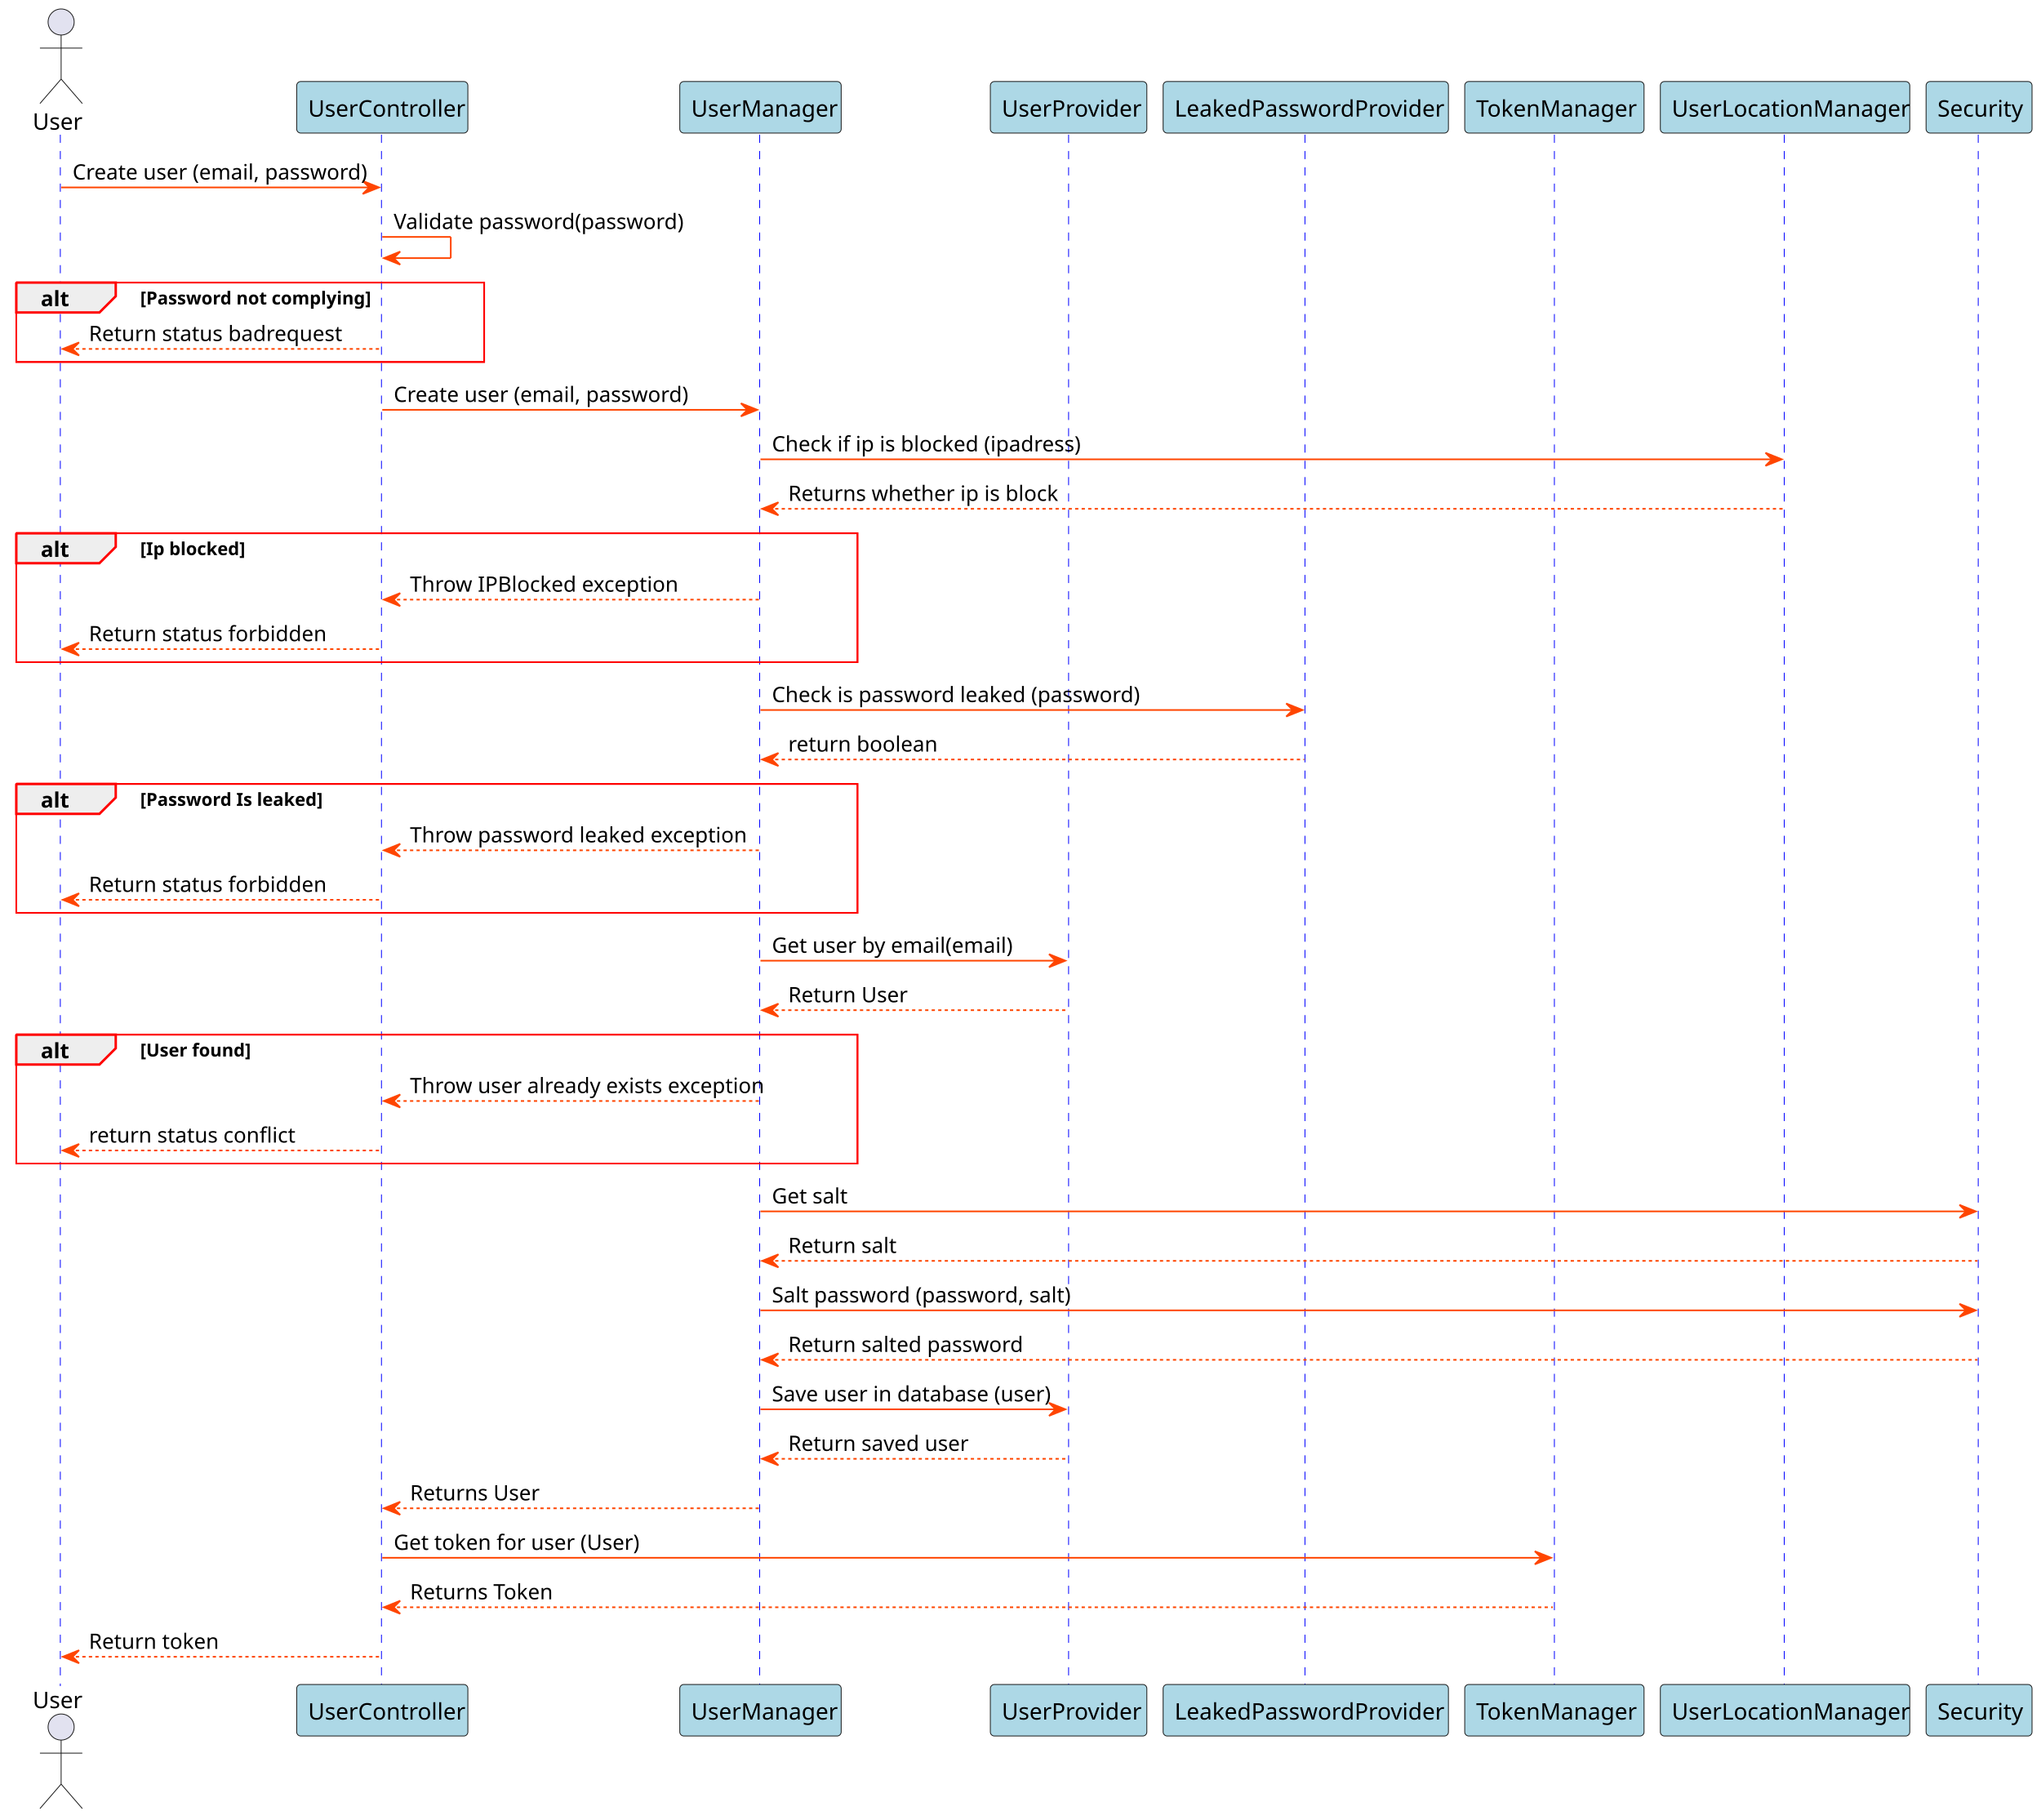
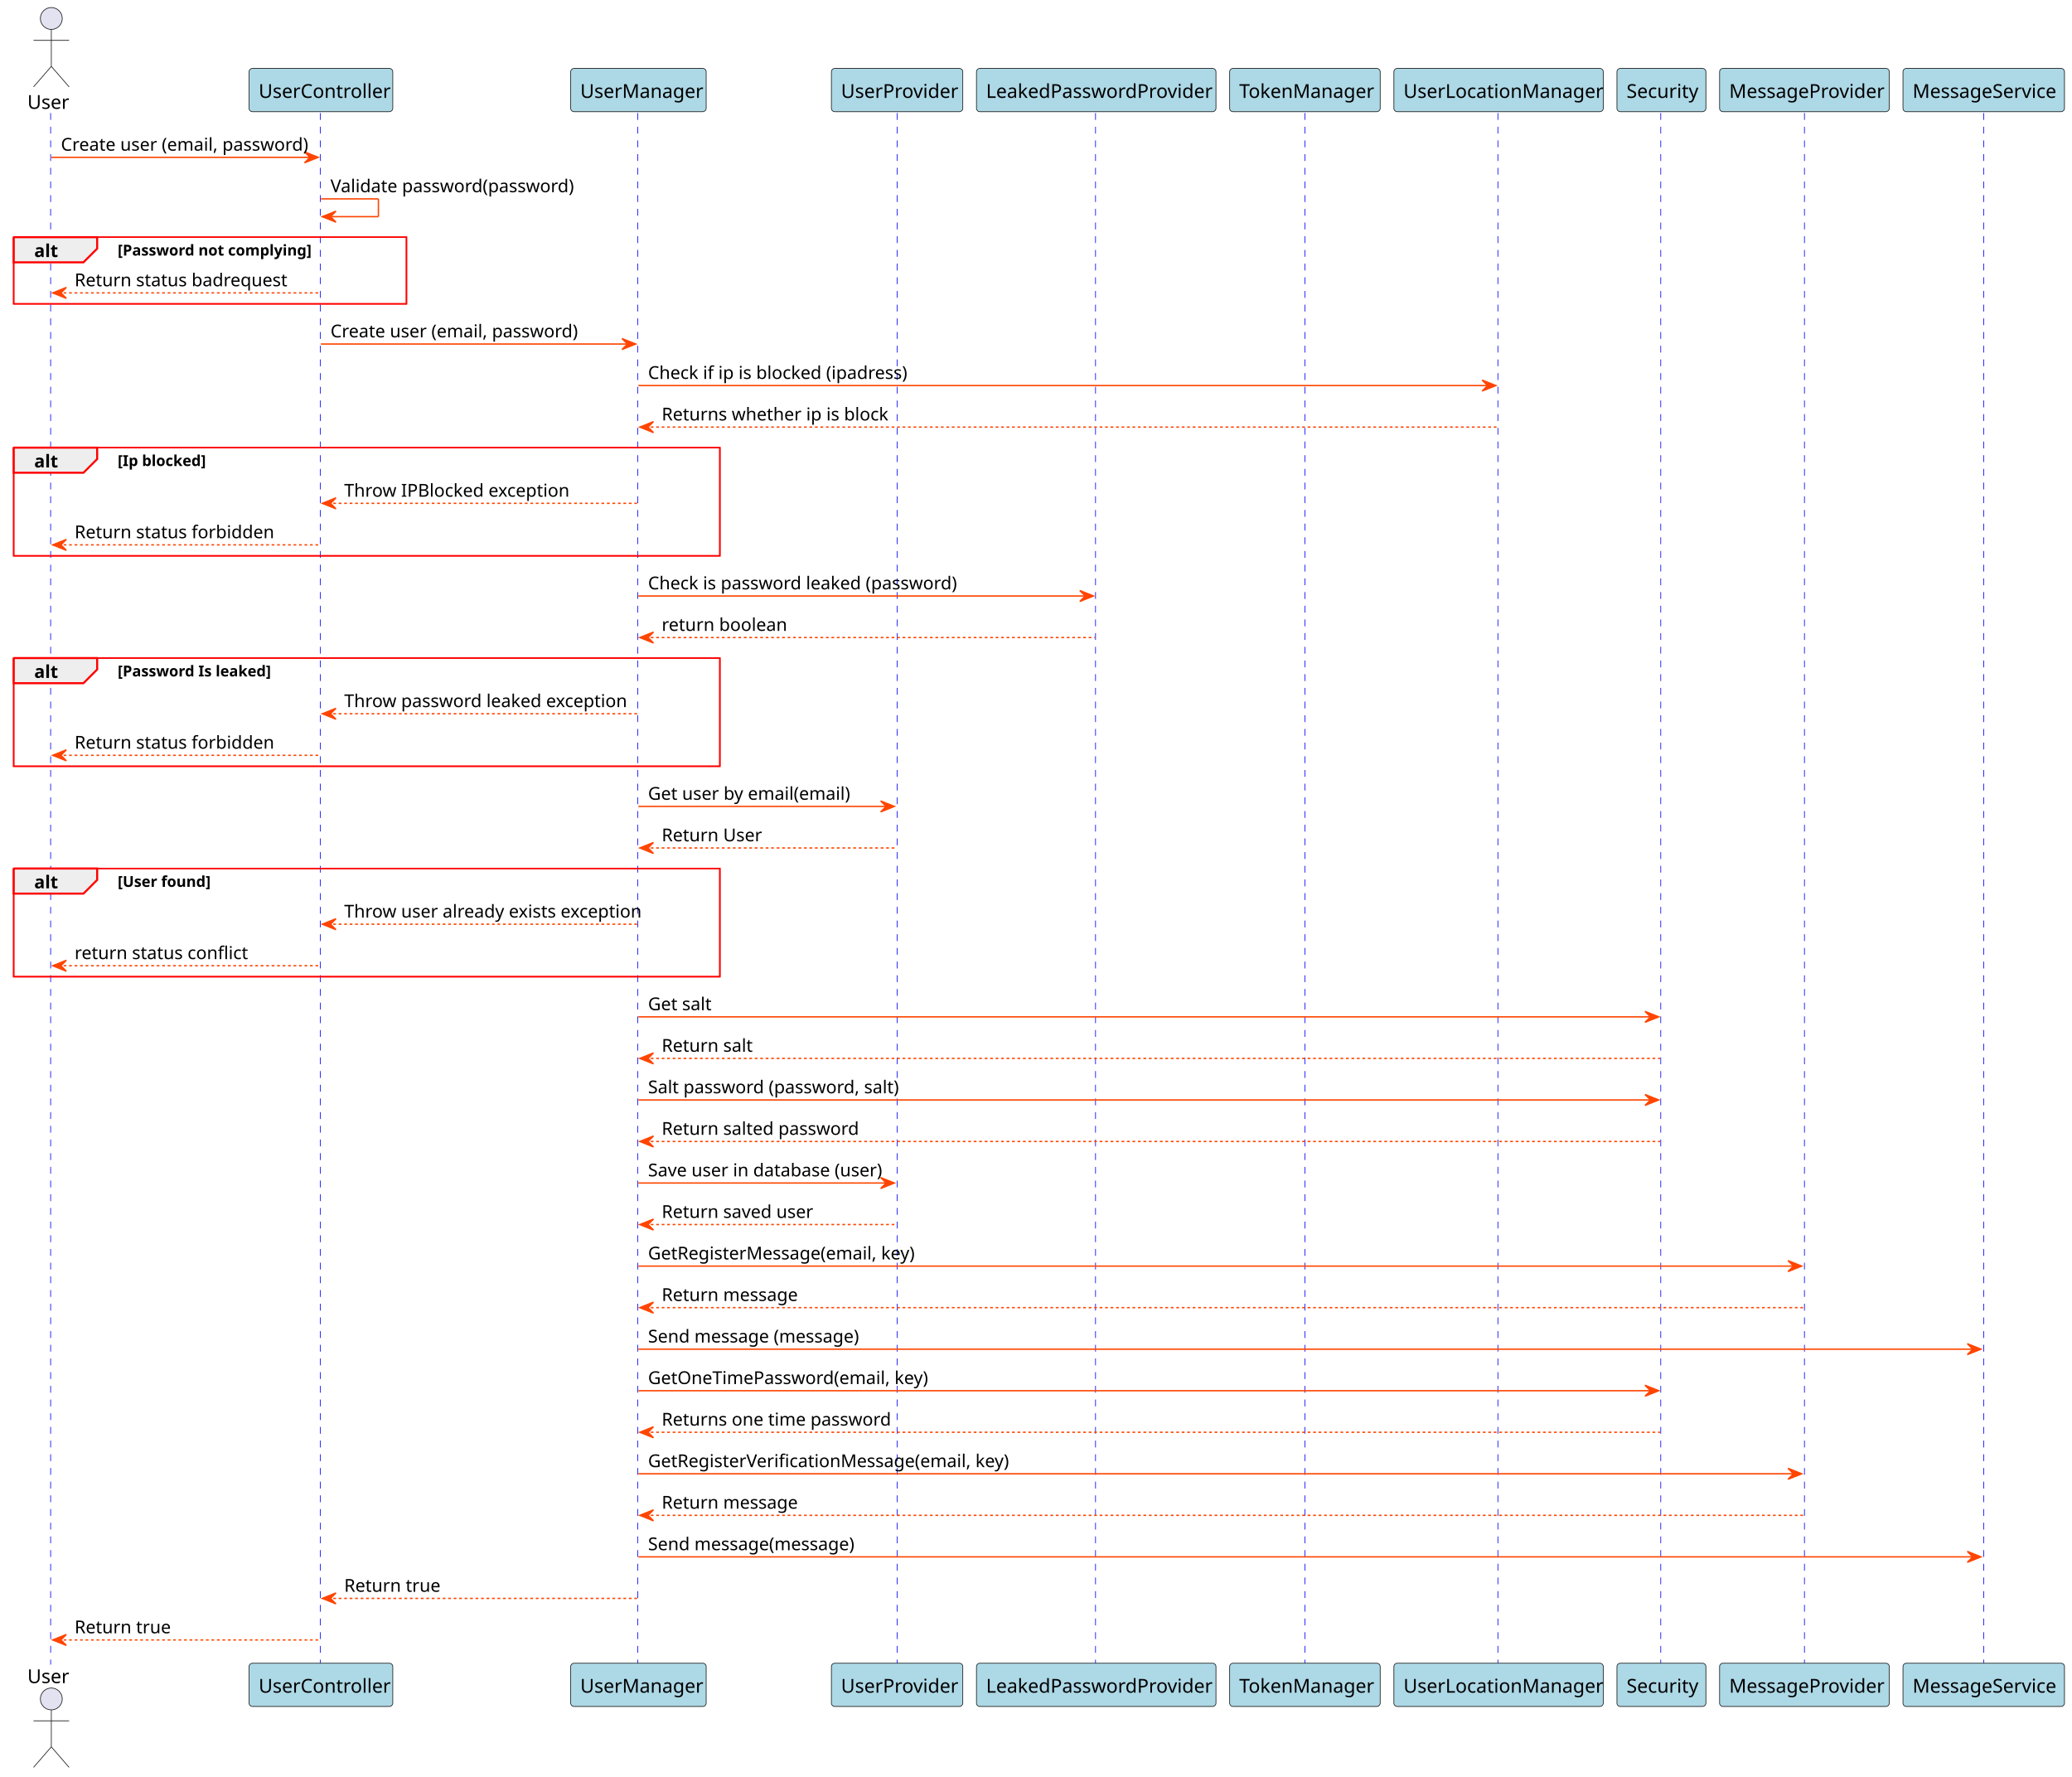
- <svg xmlns="http://www.w3.org/2000/svg" contentStyleType="text/css" height="1116px" preserveAspectRatio="none" style="width:1252px;height:1116px;background:#FFFFFF;" version="1.1" viewBox="0 0 1252 1116" width="1252px" zoomAndPan="magnify">
+ <svg xmlns="http://www.w3.org/2000/svg" contentStyleType="text/css" height="1298px" preserveAspectRatio="none" style="width:1514px;height:1298px;background:#FFFFFF;" version="1.1" viewBox="0 0 1514 1298" width="1514px" zoomAndPan="magnify">
  <defs />
  <g>
    <rect fill="none" height="48.703" style="stroke:#FF0000;stroke-width:1.0;" width="287" x="10" y="173.312" />
    <rect fill="none" height="79.055" style="stroke:#FF0000;stroke-width:1.0;" width="516" x="10" y="327.07" />
    <rect fill="none" height="79.055" style="stroke:#FF0000;stroke-width:1.0;" width="516" x="10" y="480.828" />
    <rect fill="none" height="79.055" style="stroke:#FF0000;stroke-width:1.0;" width="516" x="10" y="634.586" />
-     <line style="stroke:#0000FF;stroke-width:0.5;stroke-dasharray:5.0,5.0;" x1="37" x2="37" y1="82.609" y2="1034.156" />
-     <line style="stroke:#0000FF;stroke-width:0.5;stroke-dasharray:5.0,5.0;" x1="234" x2="234" y1="82.609" y2="1034.156" />
-     <line style="stroke:#0000FF;stroke-width:0.5;stroke-dasharray:5.0,5.0;" x1="466" x2="466" y1="82.609" y2="1034.156" />
-     <line style="stroke:#0000FF;stroke-width:0.5;stroke-dasharray:5.0,5.0;" x1="655.5" x2="655.5" y1="82.609" y2="1034.156" />
-     <line style="stroke:#0000FF;stroke-width:0.5;stroke-dasharray:5.0,5.0;" x1="800.5" x2="800.5" y1="82.609" y2="1034.156" />
-     <line style="stroke:#0000FF;stroke-width:0.5;stroke-dasharray:5.0,5.0;" x1="953.5" x2="953.5" y1="82.609" y2="1034.156" />
-     <line style="stroke:#0000FF;stroke-width:0.5;stroke-dasharray:5.0,5.0;" x1="1094.5" x2="1094.5" y1="82.609" y2="1034.156" />
-     <line style="stroke:#0000FF;stroke-width:0.5;stroke-dasharray:5.0,5.0;" x1="1213.5" x2="1213.5" y1="82.609" y2="1034.156" />
+     <line style="stroke:#0000FF;stroke-width:0.5;stroke-dasharray:5.0,5.0;" x1="37" x2="37" y1="82.609" y2="1216.266" />
+     <line style="stroke:#0000FF;stroke-width:0.5;stroke-dasharray:5.0,5.0;" x1="234" x2="234" y1="82.609" y2="1216.266" />
+     <line style="stroke:#0000FF;stroke-width:0.5;stroke-dasharray:5.0,5.0;" x1="466" x2="466" y1="82.609" y2="1216.266" />
+     <line style="stroke:#0000FF;stroke-width:0.5;stroke-dasharray:5.0,5.0;" x1="655.5" x2="655.5" y1="82.609" y2="1216.266" />
+     <line style="stroke:#0000FF;stroke-width:0.5;stroke-dasharray:5.0,5.0;" x1="800.5" x2="800.5" y1="82.609" y2="1216.266" />
+     <line style="stroke:#0000FF;stroke-width:0.5;stroke-dasharray:5.0,5.0;" x1="953.5" x2="953.5" y1="82.609" y2="1216.266" />
+     <line style="stroke:#0000FF;stroke-width:0.5;stroke-dasharray:5.0,5.0;" x1="1094.5" x2="1094.5" y1="82.609" y2="1216.266" />
+     <line style="stroke:#0000FF;stroke-width:0.5;stroke-dasharray:5.0,5.0;" x1="1213.5" x2="1213.5" y1="82.609" y2="1216.266" />
+     <line style="stroke:#0000FF;stroke-width:0.5;stroke-dasharray:5.0,5.0;" x1="1318.5" x2="1318.5" y1="82.609" y2="1216.266" />
+     <line style="stroke:#0000FF;stroke-width:0.5;stroke-dasharray:5.0,5.0;" x1="1449.5" x2="1449.5" y1="82.609" y2="1216.266" />
    <text fill="#000000" font-family="sans-serif" font-size="14" lengthAdjust="spacing" textLength="29" x="20" y="79.533">User</text>
    <ellipse cx="37.5" cy="13.5" fill="#E2E2F0" rx="8" ry="8" style="stroke:#181818;stroke-width:0.5;" />
    <path d="M37.5,21.5 L37.5,48.5 M24.5,29.5 L50.5,29.5 M37.5,48.5 L24.5,63.5 M37.5,48.5 L50.5,63.5 " fill="none" style="stroke:#181818;stroke-width:0.5;" />
-     <text fill="#000000" font-family="sans-serif" font-size="14" lengthAdjust="spacing" textLength="29" x="20" y="1047.689">User</text>
-     <ellipse cx="37.5" cy="1059.266" fill="#E2E2F0" rx="8" ry="8" style="stroke:#181818;stroke-width:0.5;" />
-     <path d="M37.5,1067.266 L37.5,1094.266 M24.5,1075.266 L50.5,1075.266 M37.5,1094.266 L24.5,1109.266 M37.5,1094.266 L50.5,1109.266 " fill="none" style="stroke:#181818;stroke-width:0.5;" />
+     <text fill="#000000" font-family="sans-serif" font-size="14" lengthAdjust="spacing" textLength="29" x="20" y="1229.799">User</text>
+     <ellipse cx="37.5" cy="1241.375" fill="#E2E2F0" rx="8" ry="8" style="stroke:#181818;stroke-width:0.5;" />
+     <path d="M37.5,1249.375 L37.5,1276.375 M24.5,1257.375 L50.5,1257.375 M37.5,1276.375 L24.5,1291.375 M37.5,1276.375 L50.5,1291.375 " fill="none" style="stroke:#181818;stroke-width:0.5;" />
    <rect fill="#ADD8E6" height="31.609" rx="2.5" ry="2.5" style="stroke:#181818;stroke-width:0.5;" width="105" x="182" y="50" />
    <text fill="#000000" font-family="sans-serif" font-size="14" lengthAdjust="spacing" textLength="91" x="189" y="71.533">UserController</text>
-     <rect fill="#ADD8E6" height="31.609" rx="2.5" ry="2.5" style="stroke:#181818;stroke-width:0.5;" width="105" x="182" y="1033.156" />
-     <text fill="#000000" font-family="sans-serif" font-size="14" lengthAdjust="spacing" textLength="91" x="189" y="1054.689">UserController</text>
+     <rect fill="#ADD8E6" height="31.609" rx="2.5" ry="2.5" style="stroke:#181818;stroke-width:0.5;" width="105" x="182" y="1215.266" />
+     <text fill="#000000" font-family="sans-serif" font-size="14" lengthAdjust="spacing" textLength="91" x="189" y="1236.799">UserController</text>
    <rect fill="#ADD8E6" height="31.609" rx="2.5" ry="2.5" style="stroke:#181818;stroke-width:0.5;" width="99" x="417" y="50" />
    <text fill="#000000" font-family="sans-serif" font-size="14" lengthAdjust="spacing" textLength="85" x="424" y="71.533">UserManager</text>
-     <rect fill="#ADD8E6" height="31.609" rx="2.5" ry="2.5" style="stroke:#181818;stroke-width:0.5;" width="99" x="417" y="1033.156" />
-     <text fill="#000000" font-family="sans-serif" font-size="14" lengthAdjust="spacing" textLength="85" x="424" y="1054.689">UserManager</text>
+     <rect fill="#ADD8E6" height="31.609" rx="2.5" ry="2.5" style="stroke:#181818;stroke-width:0.5;" width="99" x="417" y="1215.266" />
+     <text fill="#000000" font-family="sans-serif" font-size="14" lengthAdjust="spacing" textLength="85" x="424" y="1236.799">UserManager</text>
    <rect fill="#ADD8E6" height="31.609" rx="2.5" ry="2.5" style="stroke:#181818;stroke-width:0.5;" width="96" x="607.5" y="50" />
    <text fill="#000000" font-family="sans-serif" font-size="14" lengthAdjust="spacing" textLength="82" x="614.5" y="71.533">UserProvider</text>
-     <rect fill="#ADD8E6" height="31.609" rx="2.5" ry="2.5" style="stroke:#181818;stroke-width:0.5;" width="96" x="607.5" y="1033.156" />
-     <text fill="#000000" font-family="sans-serif" font-size="14" lengthAdjust="spacing" textLength="82" x="614.5" y="1054.689">UserProvider</text>
+     <rect fill="#ADD8E6" height="31.609" rx="2.5" ry="2.5" style="stroke:#181818;stroke-width:0.5;" width="96" x="607.5" y="1215.266" />
+     <text fill="#000000" font-family="sans-serif" font-size="14" lengthAdjust="spacing" textLength="82" x="614.5" y="1236.799">UserProvider</text>
    <rect fill="#ADD8E6" height="31.609" rx="2.5" ry="2.5" style="stroke:#181818;stroke-width:0.5;" width="175" x="713.5" y="50" />
    <text fill="#000000" font-family="sans-serif" font-size="14" lengthAdjust="spacing" textLength="161" x="720.5" y="71.533">LeakedPasswordProvider</text>
-     <rect fill="#ADD8E6" height="31.609" rx="2.5" ry="2.5" style="stroke:#181818;stroke-width:0.5;" width="175" x="713.5" y="1033.156" />
-     <text fill="#000000" font-family="sans-serif" font-size="14" lengthAdjust="spacing" textLength="161" x="720.5" y="1054.689">LeakedPasswordProvider</text>
+     <rect fill="#ADD8E6" height="31.609" rx="2.5" ry="2.5" style="stroke:#181818;stroke-width:0.5;" width="175" x="713.5" y="1215.266" />
+     <text fill="#000000" font-family="sans-serif" font-size="14" lengthAdjust="spacing" textLength="161" x="720.5" y="1236.799">LeakedPasswordProvider</text>
    <rect fill="#ADD8E6" height="31.609" rx="2.5" ry="2.5" style="stroke:#181818;stroke-width:0.5;" width="110" x="898.5" y="50" />
    <text fill="#000000" font-family="sans-serif" font-size="14" lengthAdjust="spacing" textLength="96" x="905.5" y="71.533">TokenManager</text>
-     <rect fill="#ADD8E6" height="31.609" rx="2.5" ry="2.5" style="stroke:#181818;stroke-width:0.5;" width="110" x="898.5" y="1033.156" />
-     <text fill="#000000" font-family="sans-serif" font-size="14" lengthAdjust="spacing" textLength="96" x="905.5" y="1054.689">TokenManager</text>
+     <rect fill="#ADD8E6" height="31.609" rx="2.5" ry="2.5" style="stroke:#181818;stroke-width:0.5;" width="110" x="898.5" y="1215.266" />
+     <text fill="#000000" font-family="sans-serif" font-size="14" lengthAdjust="spacing" textLength="96" x="905.5" y="1236.799">TokenManager</text>
    <rect fill="#ADD8E6" height="31.609" rx="2.5" ry="2.5" style="stroke:#181818;stroke-width:0.5;" width="153" x="1018.5" y="50" />
    <text fill="#000000" font-family="sans-serif" font-size="14" lengthAdjust="spacing" textLength="139" x="1025.5" y="71.533">UserLocationManager</text>
-     <rect fill="#ADD8E6" height="31.609" rx="2.5" ry="2.5" style="stroke:#181818;stroke-width:0.5;" width="153" x="1018.5" y="1033.156" />
-     <text fill="#000000" font-family="sans-serif" font-size="14" lengthAdjust="spacing" textLength="139" x="1025.5" y="1054.689">UserLocationManager</text>
+     <rect fill="#ADD8E6" height="31.609" rx="2.5" ry="2.5" style="stroke:#181818;stroke-width:0.5;" width="153" x="1018.5" y="1215.266" />
+     <text fill="#000000" font-family="sans-serif" font-size="14" lengthAdjust="spacing" textLength="139" x="1025.5" y="1236.799">UserLocationManager</text>
    <rect fill="#ADD8E6" height="31.609" rx="2.5" ry="2.5" style="stroke:#181818;stroke-width:0.5;" width="65" x="1181.5" y="50" />
    <text fill="#000000" font-family="sans-serif" font-size="14" lengthAdjust="spacing" textLength="51" x="1188.5" y="71.533">Security</text>
-     <rect fill="#ADD8E6" height="31.609" rx="2.5" ry="2.5" style="stroke:#181818;stroke-width:0.5;" width="65" x="1181.5" y="1033.156" />
-     <text fill="#000000" font-family="sans-serif" font-size="14" lengthAdjust="spacing" textLength="51" x="1188.5" y="1054.689">Security</text>
+     <rect fill="#ADD8E6" height="31.609" rx="2.5" ry="2.5" style="stroke:#181818;stroke-width:0.5;" width="65" x="1181.5" y="1215.266" />
+     <text fill="#000000" font-family="sans-serif" font-size="14" lengthAdjust="spacing" textLength="51" x="1188.5" y="1236.799">Security</text>
+     <rect fill="#ADD8E6" height="31.609" rx="2.5" ry="2.5" style="stroke:#181818;stroke-width:0.5;" width="124" x="1256.5" y="50" />
+     <text fill="#000000" font-family="sans-serif" font-size="14" lengthAdjust="spacing" textLength="110" x="1263.5" y="71.533">MessageProvider</text>
+     <rect fill="#ADD8E6" height="31.609" rx="2.5" ry="2.5" style="stroke:#181818;stroke-width:0.5;" width="124" x="1256.5" y="1215.266" />
+     <text fill="#000000" font-family="sans-serif" font-size="14" lengthAdjust="spacing" textLength="110" x="1263.5" y="1236.799">MessageProvider</text>
+     <rect fill="#ADD8E6" height="31.609" rx="2.5" ry="2.5" style="stroke:#181818;stroke-width:0.5;" width="118" x="1390.5" y="50" />
+     <text fill="#000000" font-family="sans-serif" font-size="14" lengthAdjust="spacing" textLength="104" x="1397.5" y="71.533">MessageService</text>
+     <rect fill="#ADD8E6" height="31.609" rx="2.5" ry="2.5" style="stroke:#181818;stroke-width:0.5;" width="118" x="1390.5" y="1215.266" />
+     <text fill="#000000" font-family="sans-serif" font-size="14" lengthAdjust="spacing" textLength="104" x="1397.5" y="1236.799">MessageService</text>
    <polygon fill="#FF4500" points="222.5,110.961,232.5,114.961,222.5,118.961,226.5,114.961" style="stroke:#FF4500;stroke-width:1.0;" />
    <line style="stroke:#FF4500;stroke-width:1.0;" x1="37.5" x2="228.5" y1="114.961" y2="114.961" />
    <text fill="#000000" font-family="sans-serif" font-size="13" lengthAdjust="spacing" textLength="173" x="44.5" y="110.105">Create user (email, password)</text>
    <line style="stroke:#FF4500;stroke-width:1.0;" x1="234.5" x2="276.5" y1="145.312" y2="145.312" />
    <line style="stroke:#FF4500;stroke-width:1.0;" x1="276.5" x2="276.5" y1="145.312" y2="158.312" />
    <line style="stroke:#FF4500;stroke-width:1.0;" x1="235.5" x2="276.5" y1="158.312" y2="158.312" />
    <polygon fill="#FF4500" points="245.5,154.312,235.5,158.312,245.5,162.312,241.5,158.312" style="stroke:#FF4500;stroke-width:1.0;" />
    <text fill="#000000" font-family="sans-serif" font-size="13" lengthAdjust="spacing" textLength="169" x="241.5" y="140.456">Validate password(password)</text>
    <path d="M10,173.312 L71,173.312 L71,181.664 L61,191.664 L10,191.664 L10,173.312 " fill="#EEEEEE" style="stroke:#FF0000;stroke-width:1.5;" />
    <rect fill="none" height="48.703" style="stroke:#FF0000;stroke-width:1.0;" width="287" x="10" y="173.312" />
    <text fill="#000000" font-family="sans-serif" font-size="13" font-weight="bold" lengthAdjust="spacing" textLength="16" x="25" y="187.808">alt</text>
    <text fill="#000000" font-family="sans-serif" font-size="11" font-weight="bold" lengthAdjust="spacing" textLength="145" x="86" y="186.731">[Password not complying]</text>
    <polygon fill="#FF4500" points="48.5,210.016,38.5,214.016,48.5,218.016,44.5,214.016" style="stroke:#FF4500;stroke-width:1.0;" />
    <line style="stroke:#FF4500;stroke-width:1.0;stroke-dasharray:2.0,2.0;" x1="42.5" x2="233.5" y1="214.016" y2="214.016" />
    <text fill="#000000" font-family="sans-serif" font-size="13" lengthAdjust="spacing" textLength="146" x="54.5" y="209.159">Return status badrequest</text>
    <polygon fill="#FF4500" points="454.5,247.367,464.5,251.367,454.5,255.367,458.5,251.367" style="stroke:#FF4500;stroke-width:1.0;" />
    <line style="stroke:#FF4500;stroke-width:1.0;" x1="234.5" x2="460.5" y1="251.367" y2="251.367" />
    <text fill="#000000" font-family="sans-serif" font-size="13" lengthAdjust="spacing" textLength="173" x="241.5" y="246.511">Create user (email, password)</text>
    <polygon fill="#FF4500" points="1083,277.719,1093,281.719,1083,285.719,1087,281.719" style="stroke:#FF4500;stroke-width:1.0;" />
    <line style="stroke:#FF4500;stroke-width:1.0;" x1="466.5" x2="1089" y1="281.719" y2="281.719" />
    <text fill="#000000" font-family="sans-serif" font-size="13" lengthAdjust="spacing" textLength="185" x="473.5" y="276.862">Check if ip is blocked (ipadress)</text>
    <polygon fill="#FF4500" points="477.5,308.07,467.5,312.07,477.5,316.07,473.5,312.07" style="stroke:#FF4500;stroke-width:1.0;" />
    <line style="stroke:#FF4500;stroke-width:1.0;stroke-dasharray:2.0,2.0;" x1="471.5" x2="1094" y1="312.07" y2="312.07" />
    <text fill="#000000" font-family="sans-serif" font-size="13" lengthAdjust="spacing" textLength="157" x="483.5" y="307.214">Returns whether ip is block</text>
    <path d="M10,327.07 L71,327.07 L71,335.422 L61,345.422 L10,345.422 L10,327.07 " fill="#EEEEEE" style="stroke:#FF0000;stroke-width:1.5;" />
    <rect fill="none" height="79.055" style="stroke:#FF0000;stroke-width:1.0;" width="516" x="10" y="327.07" />
    <text fill="#000000" font-family="sans-serif" font-size="13" font-weight="bold" lengthAdjust="spacing" textLength="16" x="25" y="341.565">alt</text>
    <text fill="#000000" font-family="sans-serif" font-size="11" font-weight="bold" lengthAdjust="spacing" textLength="65" x="86" y="340.489">[Ip blocked]</text>
    <polygon fill="#FF4500" points="245.5,363.773,235.5,367.773,245.5,371.773,241.5,367.773" style="stroke:#FF4500;stroke-width:1.0;" />
    <line style="stroke:#FF4500;stroke-width:1.0;stroke-dasharray:2.0,2.0;" x1="239.5" x2="465.5" y1="367.773" y2="367.773" />
    <text fill="#000000" font-family="sans-serif" font-size="13" lengthAdjust="spacing" textLength="157" x="251.5" y="362.917">Throw IPBlocked exception</text>
    <polygon fill="#FF4500" points="48.5,394.125,38.5,398.125,48.5,402.125,44.5,398.125" style="stroke:#FF4500;stroke-width:1.0;" />
    <line style="stroke:#FF4500;stroke-width:1.0;stroke-dasharray:2.0,2.0;" x1="42.5" x2="233.5" y1="398.125" y2="398.125" />
    <text fill="#000000" font-family="sans-serif" font-size="13" lengthAdjust="spacing" textLength="134" x="54.5" y="393.269">Return status forbidden</text>
    <polygon fill="#FF4500" points="789,431.477,799,435.477,789,439.477,793,435.477" style="stroke:#FF4500;stroke-width:1.0;" />
    <line style="stroke:#FF4500;stroke-width:1.0;" x1="466.5" x2="795" y1="435.477" y2="435.477" />
    <text fill="#000000" font-family="sans-serif" font-size="13" lengthAdjust="spacing" textLength="219" x="473.5" y="430.62">Check is password leaked (password)</text>
    <polygon fill="#FF4500" points="477.5,461.828,467.5,465.828,477.5,469.828,473.5,465.828" style="stroke:#FF4500;stroke-width:1.0;" />
    <line style="stroke:#FF4500;stroke-width:1.0;stroke-dasharray:2.0,2.0;" x1="471.5" x2="800" y1="465.828" y2="465.828" />
    <text fill="#000000" font-family="sans-serif" font-size="13" lengthAdjust="spacing" textLength="82" x="483.5" y="460.972">return boolean</text>
    <path d="M10,480.828 L71,480.828 L71,489.18 L61,499.18 L10,499.18 L10,480.828 " fill="#EEEEEE" style="stroke:#FF0000;stroke-width:1.5;" />
    <rect fill="none" height="79.055" style="stroke:#FF0000;stroke-width:1.0;" width="516" x="10" y="480.828" />
    <text fill="#000000" font-family="sans-serif" font-size="13" font-weight="bold" lengthAdjust="spacing" textLength="16" x="25" y="495.323">alt</text>
    <text fill="#000000" font-family="sans-serif" font-size="11" font-weight="bold" lengthAdjust="spacing" textLength="117" x="86" y="494.247">[Password Is leaked]</text>
    <polygon fill="#FF4500" points="245.5,517.531,235.5,521.531,245.5,525.531,241.5,521.531" style="stroke:#FF4500;stroke-width:1.0;" />
    <line style="stroke:#FF4500;stroke-width:1.0;stroke-dasharray:2.0,2.0;" x1="239.5" x2="465.5" y1="521.531" y2="521.531" />
    <text fill="#000000" font-family="sans-serif" font-size="13" lengthAdjust="spacing" textLength="195" x="251.5" y="516.675">Throw password leaked exception</text>
    <polygon fill="#FF4500" points="48.5,547.883,38.5,551.883,48.5,555.883,44.5,551.883" style="stroke:#FF4500;stroke-width:1.0;" />
    <line style="stroke:#FF4500;stroke-width:1.0;stroke-dasharray:2.0,2.0;" x1="42.5" x2="233.5" y1="551.883" y2="551.883" />
    <text fill="#000000" font-family="sans-serif" font-size="13" lengthAdjust="spacing" textLength="134" x="54.5" y="547.026">Return status forbidden</text>
    <polygon fill="#FF4500" points="643.5,585.234,653.5,589.234,643.5,593.234,647.5,589.234" style="stroke:#FF4500;stroke-width:1.0;" />
    <line style="stroke:#FF4500;stroke-width:1.0;" x1="466.5" x2="649.5" y1="589.234" y2="589.234" />
    <text fill="#000000" font-family="sans-serif" font-size="13" lengthAdjust="spacing" textLength="142" x="473.5" y="584.378">Get user by email(email)</text>
    <polygon fill="#FF4500" points="477.5,615.586,467.5,619.586,477.5,623.586,473.5,619.586" style="stroke:#FF4500;stroke-width:1.0;" />
    <line style="stroke:#FF4500;stroke-width:1.0;stroke-dasharray:2.0,2.0;" x1="471.5" x2="654.5" y1="619.586" y2="619.586" />
    <text fill="#000000" font-family="sans-serif" font-size="13" lengthAdjust="spacing" textLength="69" x="483.5" y="614.73">Return User</text>
    <path d="M10,634.586 L71,634.586 L71,642.938 L61,652.938 L10,652.938 L10,634.586 " fill="#EEEEEE" style="stroke:#FF0000;stroke-width:1.5;" />
    <rect fill="none" height="79.055" style="stroke:#FF0000;stroke-width:1.0;" width="516" x="10" y="634.586" />
    <text fill="#000000" font-family="sans-serif" font-size="13" font-weight="bold" lengthAdjust="spacing" textLength="16" x="25" y="649.081">alt</text>
    <text fill="#000000" font-family="sans-serif" font-size="11" font-weight="bold" lengthAdjust="spacing" textLength="69" x="86" y="648.005">[User found]</text>
    <polygon fill="#FF4500" points="245.5,671.289,235.5,675.289,245.5,679.289,241.5,675.289" style="stroke:#FF4500;stroke-width:1.0;" />
    <line style="stroke:#FF4500;stroke-width:1.0;stroke-dasharray:2.0,2.0;" x1="239.5" x2="465.5" y1="675.289" y2="675.289" />
    <text fill="#000000" font-family="sans-serif" font-size="13" lengthAdjust="spacing" textLength="208" x="251.5" y="670.433">Throw user already exists exception</text>
    <polygon fill="#FF4500" points="48.5,701.641,38.5,705.641,48.5,709.641,44.5,705.641" style="stroke:#FF4500;stroke-width:1.0;" />
    <line style="stroke:#FF4500;stroke-width:1.0;stroke-dasharray:2.0,2.0;" x1="42.5" x2="233.5" y1="705.641" y2="705.641" />
    <text fill="#000000" font-family="sans-serif" font-size="13" lengthAdjust="spacing" textLength="118" x="54.5" y="700.784">return status conflict</text>
    <polygon fill="#FF4500" points="1202,738.992,1212,742.992,1202,746.992,1206,742.992" style="stroke:#FF4500;stroke-width:1.0;" />
    <line style="stroke:#FF4500;stroke-width:1.0;" x1="466.5" x2="1208" y1="742.992" y2="742.992" />
    <text fill="#000000" font-family="sans-serif" font-size="13" lengthAdjust="spacing" textLength="46" x="473.5" y="738.136">Get salt</text>
    <polygon fill="#FF4500" points="477.5,769.344,467.5,773.344,477.5,777.344,473.5,773.344" style="stroke:#FF4500;stroke-width:1.0;" />
    <line style="stroke:#FF4500;stroke-width:1.0;stroke-dasharray:2.0,2.0;" x1="471.5" x2="1213" y1="773.344" y2="773.344" />
    <text fill="#000000" font-family="sans-serif" font-size="13" lengthAdjust="spacing" textLength="63" x="483.5" y="768.487">Return salt</text>
    <polygon fill="#FF4500" points="1202,799.695,1212,803.695,1202,807.695,1206,803.695" style="stroke:#FF4500;stroke-width:1.0;" />
    <line style="stroke:#FF4500;stroke-width:1.0;" x1="466.5" x2="1208" y1="803.695" y2="803.695" />
    <text fill="#000000" font-family="sans-serif" font-size="13" lengthAdjust="spacing" textLength="178" x="473.5" y="798.839">Salt password (password, salt)</text>
    <polygon fill="#FF4500" points="477.5,830.047,467.5,834.047,477.5,838.047,473.5,834.047" style="stroke:#FF4500;stroke-width:1.0;" />
    <line style="stroke:#FF4500;stroke-width:1.0;stroke-dasharray:2.0,2.0;" x1="471.5" x2="1213" y1="834.047" y2="834.047" />
    <text fill="#000000" font-family="sans-serif" font-size="13" lengthAdjust="spacing" textLength="136" x="483.5" y="829.19">Return salted password</text>
    <polygon fill="#FF4500" points="643.5,860.398,653.5,864.398,643.5,868.398,647.5,864.398" style="stroke:#FF4500;stroke-width:1.0;" />
    <line style="stroke:#FF4500;stroke-width:1.0;" x1="466.5" x2="649.5" y1="864.398" y2="864.398" />
    <text fill="#000000" font-family="sans-serif" font-size="13" lengthAdjust="spacing" textLength="165" x="473.5" y="859.542">Save user in database (user)</text>
    <polygon fill="#FF4500" points="477.5,890.75,467.5,894.75,477.5,898.75,473.5,894.75" style="stroke:#FF4500;stroke-width:1.0;" />
    <line style="stroke:#FF4500;stroke-width:1.0;stroke-dasharray:2.0,2.0;" x1="471.5" x2="654.5" y1="894.75" y2="894.75" />
    <text fill="#000000" font-family="sans-serif" font-size="13" lengthAdjust="spacing" textLength="104" x="483.5" y="889.894">Return saved user</text>
-     <polygon fill="#FF4500" points="245.5,921.102,235.5,925.102,245.5,929.102,241.5,925.102" style="stroke:#FF4500;stroke-width:1.0;" />
-     <line style="stroke:#FF4500;stroke-width:1.0;stroke-dasharray:2.0,2.0;" x1="239.5" x2="465.5" y1="925.102" y2="925.102" />
-     <text fill="#000000" font-family="sans-serif" font-size="13" lengthAdjust="spacing" textLength="76" x="251.5" y="920.245">Returns User</text>
-     <polygon fill="#FF4500" points="941.5,951.453,951.5,955.453,941.5,959.453,945.5,955.453" style="stroke:#FF4500;stroke-width:1.0;" />
-     <line style="stroke:#FF4500;stroke-width:1.0;" x1="234.5" x2="947.5" y1="955.453" y2="955.453" />
-     <text fill="#000000" font-family="sans-serif" font-size="13" lengthAdjust="spacing" textLength="143" x="241.5" y="950.597">Get token for user (User)</text>
-     <polygon fill="#FF4500" points="245.5,981.805,235.5,985.805,245.5,989.805,241.5,985.805" style="stroke:#FF4500;stroke-width:1.0;" />
-     <line style="stroke:#FF4500;stroke-width:1.0;stroke-dasharray:2.0,2.0;" x1="239.5" x2="952.5" y1="985.805" y2="985.805" />
-     <text fill="#000000" font-family="sans-serif" font-size="13" lengthAdjust="spacing" textLength="84" x="251.5" y="980.948">Returns Token</text>
-     <polygon fill="#FF4500" points="48.5,1012.156,38.5,1016.156,48.5,1020.156,44.5,1016.156" style="stroke:#FF4500;stroke-width:1.0;" />
-     <line style="stroke:#FF4500;stroke-width:1.0;stroke-dasharray:2.0,2.0;" x1="42.5" x2="233.5" y1="1016.156" y2="1016.156" />
-     <text fill="#000000" font-family="sans-serif" font-size="13" lengthAdjust="spacing" textLength="74" x="54.5" y="1011.3">Return token</text>
+     <polygon fill="#FF4500" points="1306.5,921.102,1316.5,925.102,1306.5,929.102,1310.5,925.102" style="stroke:#FF4500;stroke-width:1.0;" />
+     <line style="stroke:#FF4500;stroke-width:1.0;" x1="466.5" x2="1312.5" y1="925.102" y2="925.102" />
+     <text fill="#000000" font-family="sans-serif" font-size="13" lengthAdjust="spacing" textLength="190" x="473.5" y="920.245">GetRegisterMessage(email, key)</text>
+     <polygon fill="#FF4500" points="477.5,951.453,467.5,955.453,477.5,959.453,473.5,955.453" style="stroke:#FF4500;stroke-width:1.0;" />
+     <line style="stroke:#FF4500;stroke-width:1.0;stroke-dasharray:2.0,2.0;" x1="471.5" x2="1317.5" y1="955.453" y2="955.453" />
+     <text fill="#000000" font-family="sans-serif" font-size="13" lengthAdjust="spacing" textLength="95" x="483.5" y="950.597">Return message</text>
+     <polygon fill="#FF4500" points="1437.5,981.805,1447.5,985.805,1437.5,989.805,1441.5,985.805" style="stroke:#FF4500;stroke-width:1.0;" />
+     <line style="stroke:#FF4500;stroke-width:1.0;" x1="466.5" x2="1443.5" y1="985.805" y2="985.805" />
+     <text fill="#000000" font-family="sans-serif" font-size="13" lengthAdjust="spacing" textLength="152" x="473.5" y="980.948">Send message (message)</text>
+     <polygon fill="#FF4500" points="1202,1012.156,1212,1016.156,1202,1020.156,1206,1016.156" style="stroke:#FF4500;stroke-width:1.0;" />
+     <line style="stroke:#FF4500;stroke-width:1.0;" x1="466.5" x2="1208" y1="1016.156" y2="1016.156" />
+     <text fill="#000000" font-family="sans-serif" font-size="13" lengthAdjust="spacing" textLength="198" x="473.5" y="1011.3">GetOneTimePassword(email, key)</text>
+     <polygon fill="#FF4500" points="477.5,1042.508,467.5,1046.508,477.5,1050.508,473.5,1046.508" style="stroke:#FF4500;stroke-width:1.0;" />
+     <line style="stroke:#FF4500;stroke-width:1.0;stroke-dasharray:2.0,2.0;" x1="471.5" x2="1213" y1="1046.508" y2="1046.508" />
+     <text fill="#000000" font-family="sans-serif" font-size="13" lengthAdjust="spacing" textLength="158" x="483.5" y="1041.651">Returns one time password</text>
+     <polygon fill="#FF4500" points="1306.5,1072.859,1316.5,1076.859,1306.5,1080.859,1310.5,1076.859" style="stroke:#FF4500;stroke-width:1.0;" />
+     <line style="stroke:#FF4500;stroke-width:1.0;" x1="466.5" x2="1312.5" y1="1076.859" y2="1076.859" />
+     <text fill="#000000" font-family="sans-serif" font-size="13" lengthAdjust="spacing" textLength="254" x="473.5" y="1072.003">GetRegisterVerificationMessage(email, key)</text>
+     <polygon fill="#FF4500" points="477.5,1103.211,467.5,1107.211,477.5,1111.211,473.5,1107.211" style="stroke:#FF4500;stroke-width:1.0;" />
+     <line style="stroke:#FF4500;stroke-width:1.0;stroke-dasharray:2.0,2.0;" x1="471.5" x2="1317.5" y1="1107.211" y2="1107.211" />
+     <text fill="#000000" font-family="sans-serif" font-size="13" lengthAdjust="spacing" textLength="95" x="483.5" y="1102.354">Return message</text>
+     <polygon fill="#FF4500" points="1437.5,1133.562,1447.5,1137.562,1437.5,1141.562,1441.5,1137.562" style="stroke:#FF4500;stroke-width:1.0;" />
+     <line style="stroke:#FF4500;stroke-width:1.0;" x1="466.5" x2="1443.5" y1="1137.562" y2="1137.562" />
+     <text fill="#000000" font-family="sans-serif" font-size="13" lengthAdjust="spacing" textLength="148" x="473.5" y="1132.706">Send message(message)</text>
+     <polygon fill="#FF4500" points="245.5,1163.914,235.5,1167.914,245.5,1171.914,241.5,1167.914" style="stroke:#FF4500;stroke-width:1.0;" />
+     <line style="stroke:#FF4500;stroke-width:1.0;stroke-dasharray:2.0,2.0;" x1="239.5" x2="465.5" y1="1167.914" y2="1167.914" />
+     <text fill="#000000" font-family="sans-serif" font-size="13" lengthAdjust="spacing" textLength="64" x="251.5" y="1163.058">Return true</text>
+     <polygon fill="#FF4500" points="48.5,1194.266,38.5,1198.266,48.5,1202.266,44.5,1198.266" style="stroke:#FF4500;stroke-width:1.0;" />
+     <line style="stroke:#FF4500;stroke-width:1.0;stroke-dasharray:2.0,2.0;" x1="42.5" x2="233.5" y1="1198.266" y2="1198.266" />
+     <text fill="#000000" font-family="sans-serif" font-size="13" lengthAdjust="spacing" textLength="64" x="54.5" y="1193.409">Return true</text>
  </g>
</svg>
